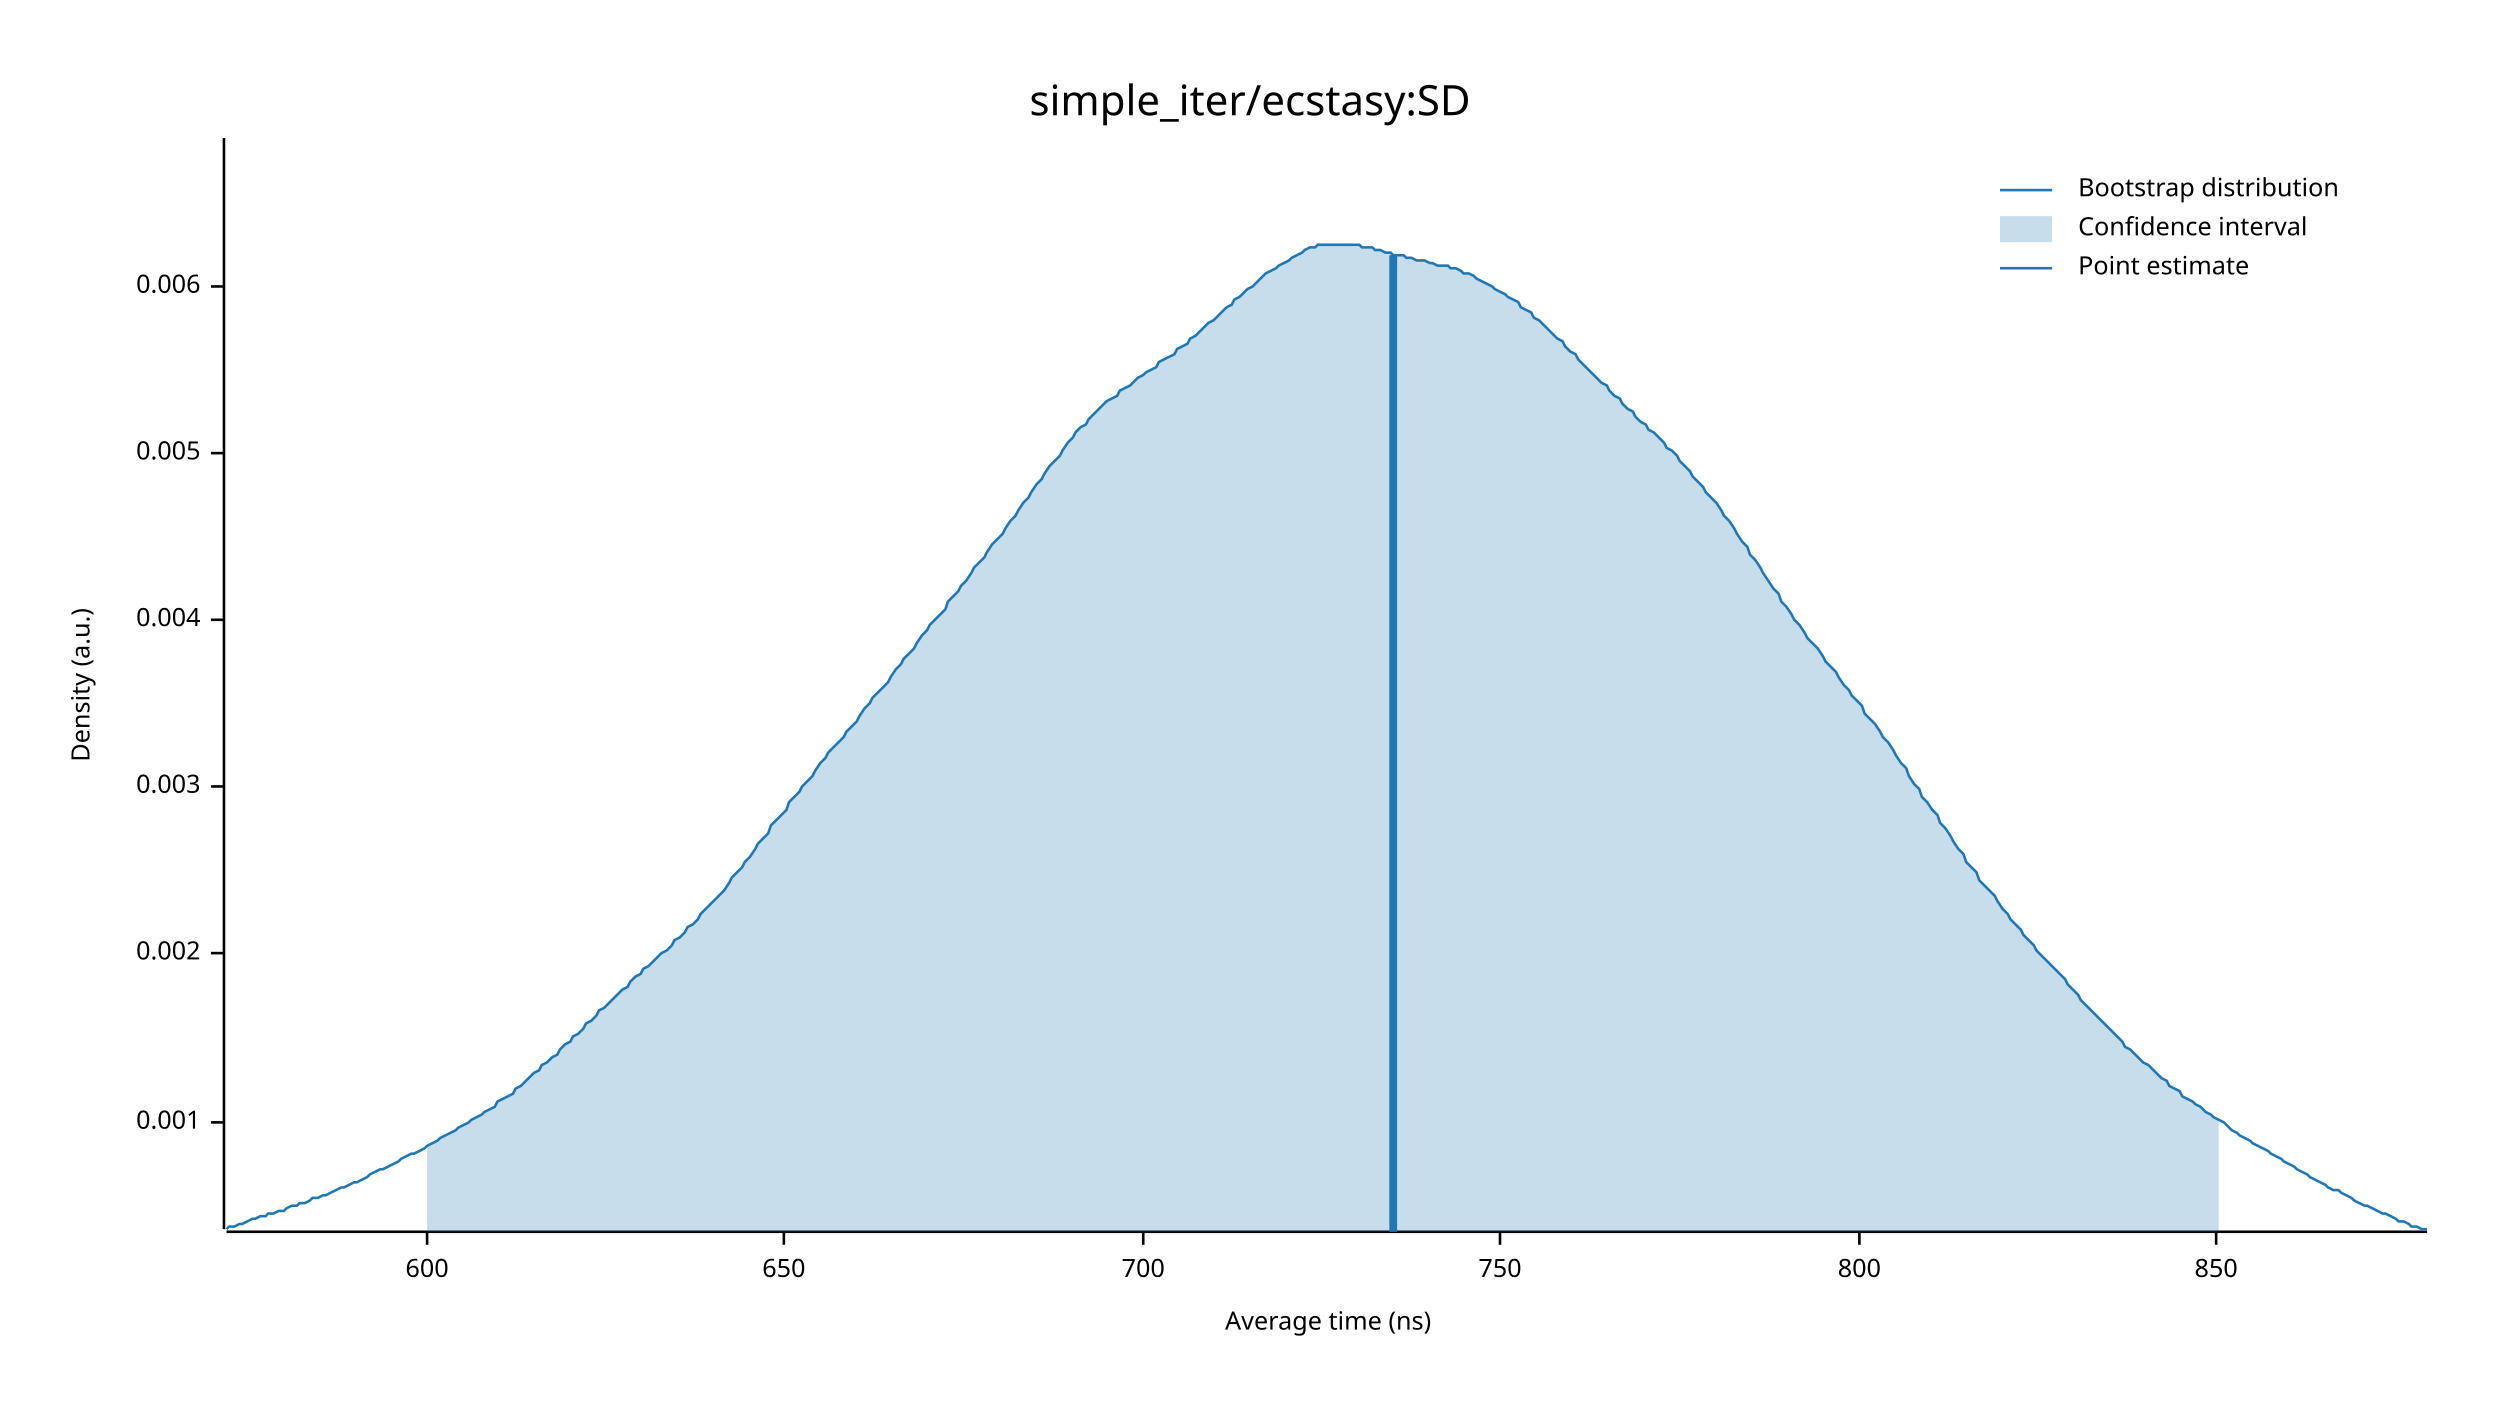
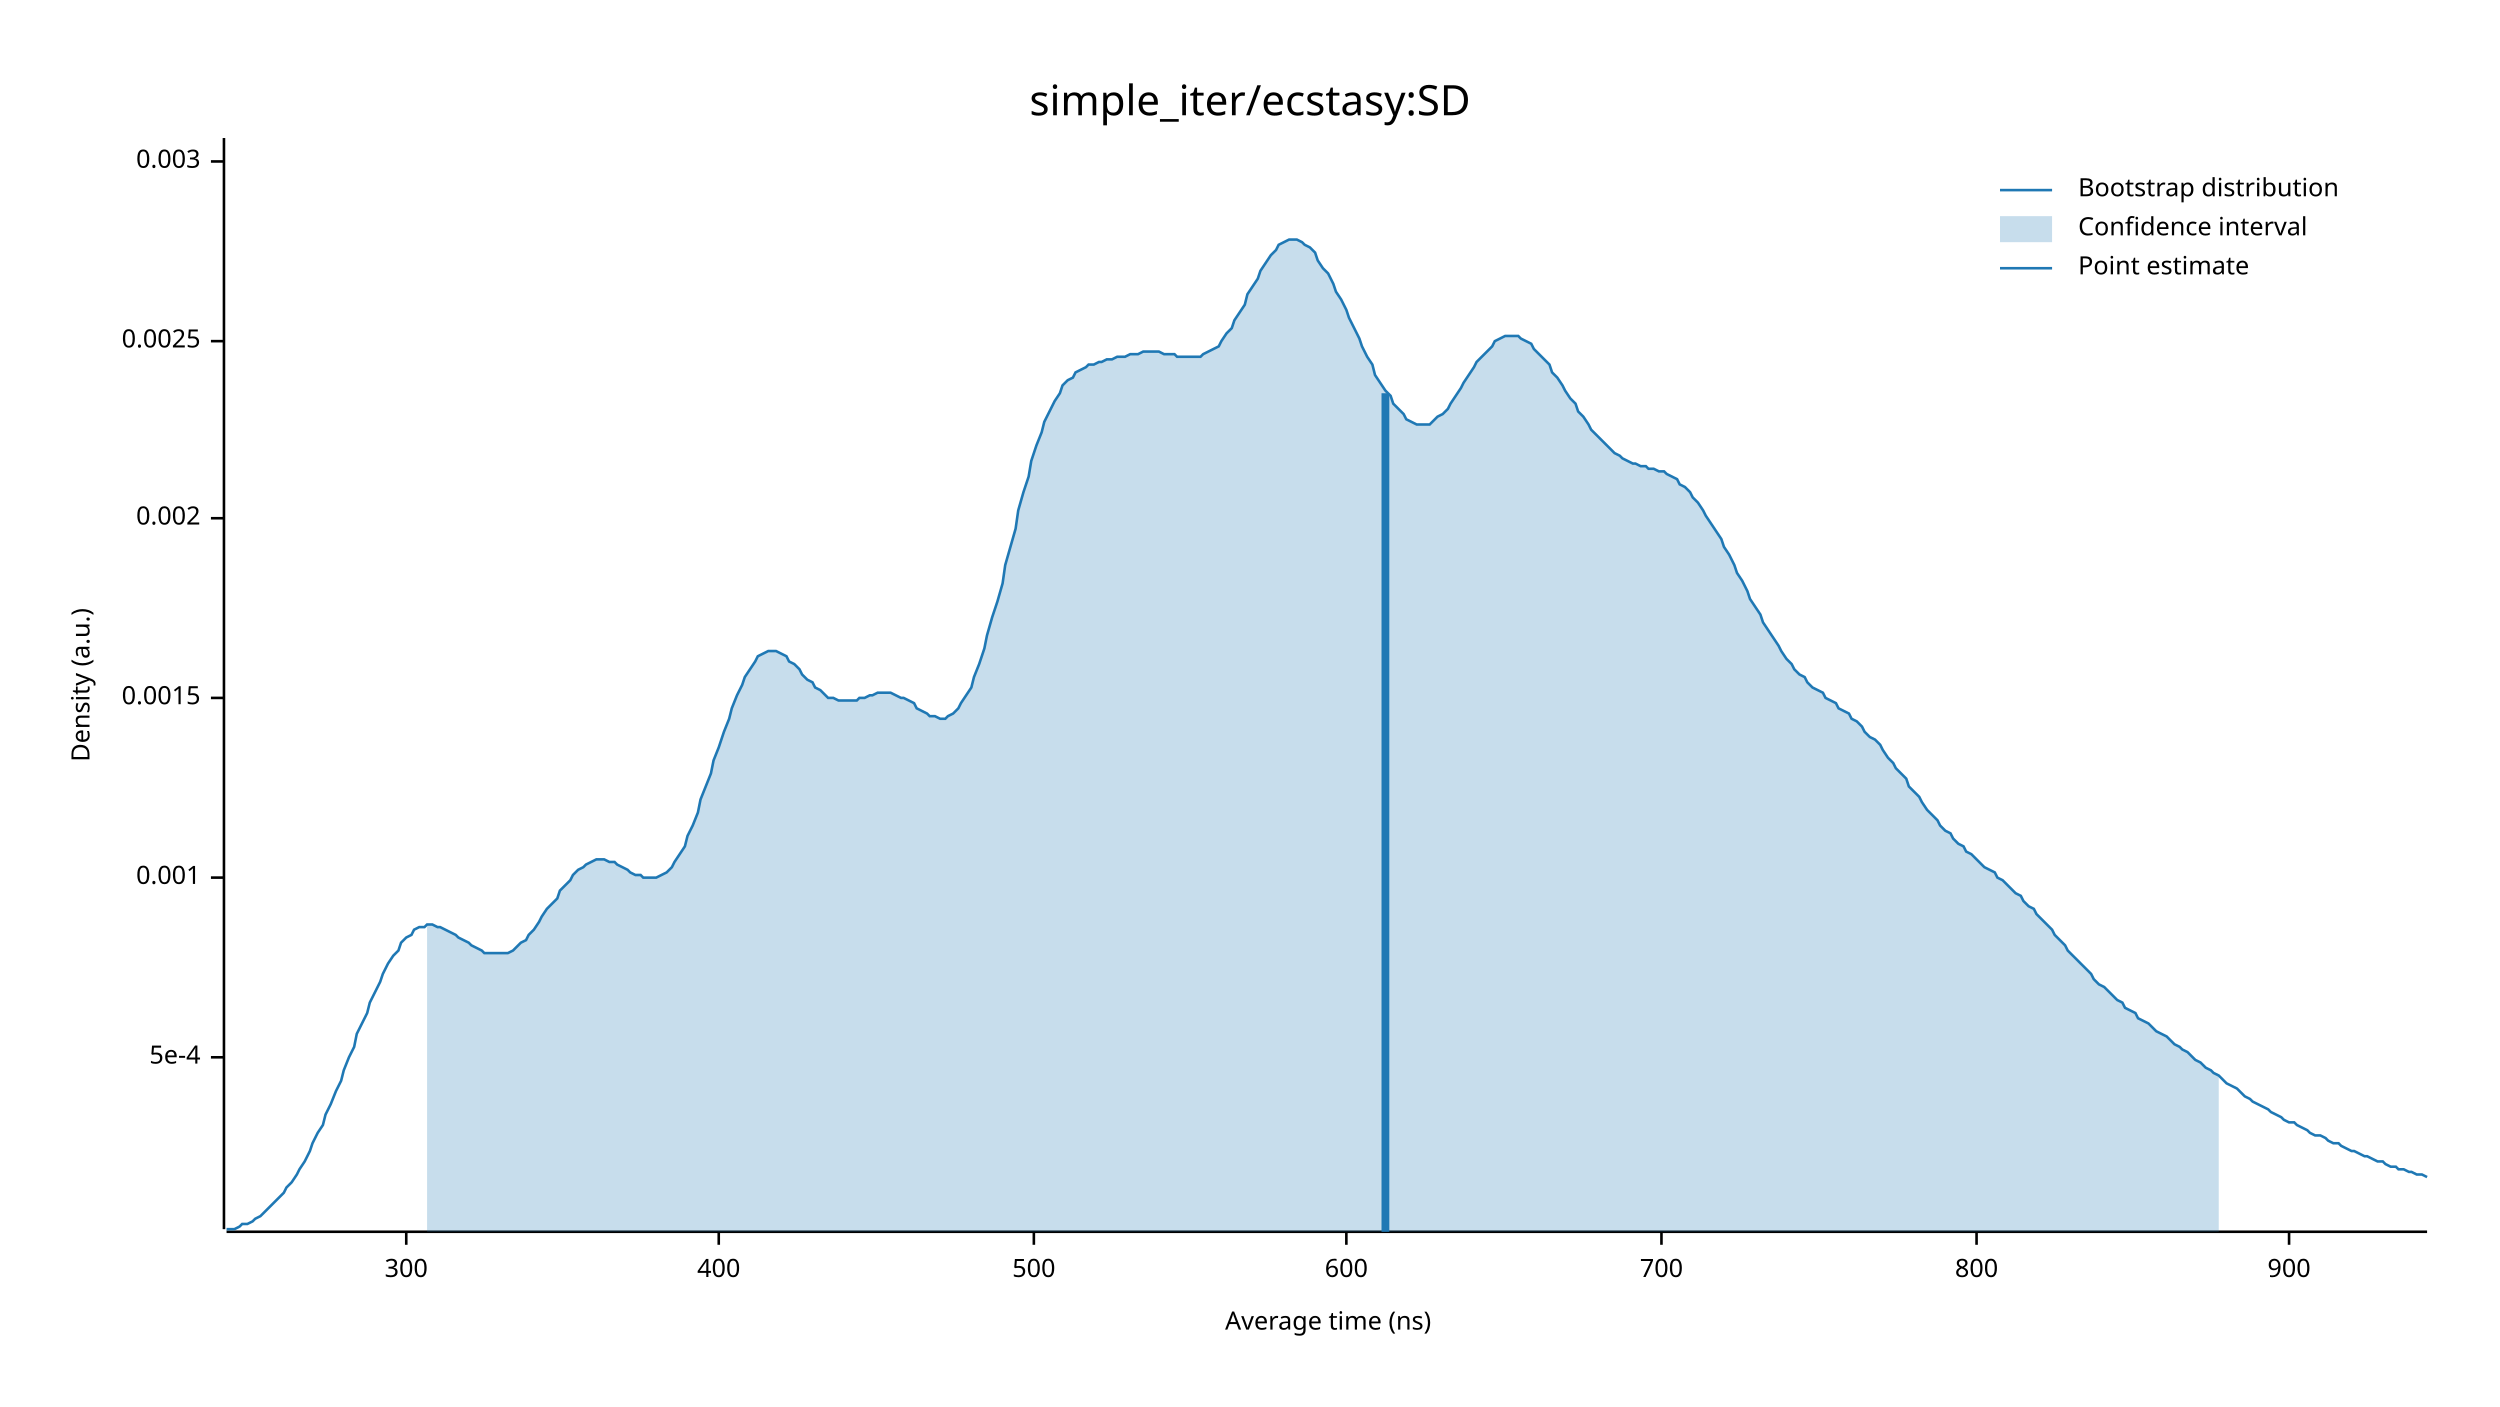
<svg xmlns="http://www.w3.org/2000/svg" width="960" height="540" viewBox="0 0 960 540">
  <text x="480" y="32" dy="0.76em" text-anchor="middle" font-family="sans-serif" font-size="16.129" opacity="1" fill="#000000">
simple_iter/ecstasy:SD
</text>
  <text x="27" y="263" dy="0.76em" text-anchor="middle" font-family="sans-serif" font-size="9.677" opacity="1" fill="#000000" transform="rotate(270, 27, 263)">
Density (a.u.)
</text>
  <text x="510" y="513" dy="-0.5ex" text-anchor="middle" font-family="sans-serif" font-size="9.677" opacity="1" fill="#000000">
Average time (ns)
</text>
  <polyline fill="none" opacity="1" stroke="#000000" stroke-width="1" points="86,53 86,472 " />
-   <text x="77" y="431" dy="0.5ex" text-anchor="end" font-family="sans-serif" font-size="9.677" opacity="1" fill="#000000">
+   <text x="77" y="406" dy="0.5ex" text-anchor="end" font-family="sans-serif" font-size="9.677" opacity="1" fill="#000000">
+ 5e-4
+ </text>
+   <polyline fill="none" opacity="1" stroke="#000000" stroke-width="1" points="81,406 86,406 " />
+   <text x="77" y="337" dy="0.5ex" text-anchor="end" font-family="sans-serif" font-size="9.677" opacity="1" fill="#000000">
0.001
</text>
-   <polyline fill="none" opacity="1" stroke="#000000" stroke-width="1" points="81,431 86,431 " />
-   <text x="77" y="366" dy="0.5ex" text-anchor="end" font-family="sans-serif" font-size="9.677" opacity="1" fill="#000000">
+   <polyline fill="none" opacity="1" stroke="#000000" stroke-width="1" points="81,337 86,337 " />
+   <text x="77" y="268" dy="0.5ex" text-anchor="end" font-family="sans-serif" font-size="9.677" opacity="1" fill="#000000">
+ 0.0015
+ </text>
+   <polyline fill="none" opacity="1" stroke="#000000" stroke-width="1" points="81,268 86,268 " />
+   <text x="77" y="199" dy="0.5ex" text-anchor="end" font-family="sans-serif" font-size="9.677" opacity="1" fill="#000000">
0.002
</text>
-   <polyline fill="none" opacity="1" stroke="#000000" stroke-width="1" points="81,366 86,366 " />
-   <text x="77" y="302" dy="0.5ex" text-anchor="end" font-family="sans-serif" font-size="9.677" opacity="1" fill="#000000">
+   <polyline fill="none" opacity="1" stroke="#000000" stroke-width="1" points="81,199 86,199 " />
+   <text x="77" y="131" dy="0.5ex" text-anchor="end" font-family="sans-serif" font-size="9.677" opacity="1" fill="#000000">
+ 0.0025
+ </text>
+   <polyline fill="none" opacity="1" stroke="#000000" stroke-width="1" points="81,131 86,131 " />
+   <text x="77" y="62" dy="0.5ex" text-anchor="end" font-family="sans-serif" font-size="9.677" opacity="1" fill="#000000">
0.003
</text>
-   <polyline fill="none" opacity="1" stroke="#000000" stroke-width="1" points="81,302 86,302 " />
-   <text x="77" y="238" dy="0.5ex" text-anchor="end" font-family="sans-serif" font-size="9.677" opacity="1" fill="#000000">
- 0.004
+   <polyline fill="none" opacity="1" stroke="#000000" stroke-width="1" points="81,62 86,62 " />
+   <polyline fill="none" opacity="1" stroke="#000000" stroke-width="1" points="87,473 932,473 " />
+   <text x="156" y="483" dy="0.76em" text-anchor="middle" font-family="sans-serif" font-size="9.677" opacity="1" fill="#000000">
+ 300
</text>
-   <polyline fill="none" opacity="1" stroke="#000000" stroke-width="1" points="81,238 86,238 " />
-   <text x="77" y="174" dy="0.5ex" text-anchor="end" font-family="sans-serif" font-size="9.677" opacity="1" fill="#000000">
- 0.005
+   <polyline fill="none" opacity="1" stroke="#000000" stroke-width="1" points="156,473 156,478 " />
+   <text x="276" y="483" dy="0.76em" text-anchor="middle" font-family="sans-serif" font-size="9.677" opacity="1" fill="#000000">
+ 400
</text>
-   <polyline fill="none" opacity="1" stroke="#000000" stroke-width="1" points="81,174 86,174 " />
-   <text x="77" y="110" dy="0.5ex" text-anchor="end" font-family="sans-serif" font-size="9.677" opacity="1" fill="#000000">
- 0.006
+   <polyline fill="none" opacity="1" stroke="#000000" stroke-width="1" points="276,473 276,478 " />
+   <text x="397" y="483" dy="0.76em" text-anchor="middle" font-family="sans-serif" font-size="9.677" opacity="1" fill="#000000">
+ 500
</text>
-   <polyline fill="none" opacity="1" stroke="#000000" stroke-width="1" points="81,110 86,110 " />
-   <polyline fill="none" opacity="1" stroke="#000000" stroke-width="1" points="87,473 932,473 " />
-   <text x="164" y="483" dy="0.76em" text-anchor="middle" font-family="sans-serif" font-size="9.677" opacity="1" fill="#000000">
+   <polyline fill="none" opacity="1" stroke="#000000" stroke-width="1" points="397,473 397,478 " />
+   <text x="517" y="483" dy="0.76em" text-anchor="middle" font-family="sans-serif" font-size="9.677" opacity="1" fill="#000000">
600
</text>
-   <polyline fill="none" opacity="1" stroke="#000000" stroke-width="1" points="164,473 164,478 " />
-   <text x="301" y="483" dy="0.76em" text-anchor="middle" font-family="sans-serif" font-size="9.677" opacity="1" fill="#000000">
- 650
- </text>
-   <polyline fill="none" opacity="1" stroke="#000000" stroke-width="1" points="301,473 301,478 " />
-   <text x="439" y="483" dy="0.76em" text-anchor="middle" font-family="sans-serif" font-size="9.677" opacity="1" fill="#000000">
+   <polyline fill="none" opacity="1" stroke="#000000" stroke-width="1" points="517,473 517,478 " />
+   <text x="638" y="483" dy="0.76em" text-anchor="middle" font-family="sans-serif" font-size="9.677" opacity="1" fill="#000000">
700
</text>
-   <polyline fill="none" opacity="1" stroke="#000000" stroke-width="1" points="439,473 439,478 " />
-   <text x="576" y="483" dy="0.76em" text-anchor="middle" font-family="sans-serif" font-size="9.677" opacity="1" fill="#000000">
- 750
- </text>
-   <polyline fill="none" opacity="1" stroke="#000000" stroke-width="1" points="576,473 576,478 " />
-   <text x="714" y="483" dy="0.76em" text-anchor="middle" font-family="sans-serif" font-size="9.677" opacity="1" fill="#000000">
+   <polyline fill="none" opacity="1" stroke="#000000" stroke-width="1" points="638,473 638,478 " />
+   <text x="759" y="483" dy="0.76em" text-anchor="middle" font-family="sans-serif" font-size="9.677" opacity="1" fill="#000000">
800
</text>
-   <polyline fill="none" opacity="1" stroke="#000000" stroke-width="1" points="714,473 714,478 " />
-   <text x="851" y="483" dy="0.76em" text-anchor="middle" font-family="sans-serif" font-size="9.677" opacity="1" fill="#000000">
- 850
+   <polyline fill="none" opacity="1" stroke="#000000" stroke-width="1" points="759,473 759,478 " />
+   <text x="879" y="483" dy="0.76em" text-anchor="middle" font-family="sans-serif" font-size="9.677" opacity="1" fill="#000000">
+ 900
</text>
-   <polyline fill="none" opacity="1" stroke="#000000" stroke-width="1" points="851,473 851,478 " />
-   <polyline fill="none" opacity="1" stroke="#1F78B4" stroke-width="1" points="87,472 88,471 90,471 92,470 93,470 95,469 97,468 98,468 100,467 102,467 103,466 105,466 107,465 109,465 110,464 112,463 114,463 115,462 117,462 119,461 120,460 122,460 124,459 125,459 127,458 129,457 131,456 132,456 134,455 136,454 137,454 139,453 141,452 142,451 144,450 146,449 147,449 149,448 151,447 153,446 154,445 156,444 158,443 159,443 161,442 163,441 164,440 166,439 168,438 169,437 171,436 173,435 175,434 176,433 178,432 180,431 181,430 183,429 185,428 186,427 188,426 190,425 191,423 193,422 195,421 197,420 198,418 200,417 202,415 203,414 205,412 207,411 208,409 210,408 212,406 214,405 215,403 217,401 219,400 220,398 222,397 224,395 225,393 227,392 229,390 230,388 232,387 234,385 236,383 237,382 239,380 241,379 242,377 244,375 246,374 247,372 249,371 251,369 252,368 254,366 256,365 258,363 259,361 261,360 263,358 264,356 266,355 268,353 269,351 271,349 273,347 274,346 276,344 278,342 280,339 281,337 283,335 285,333 286,331 288,329 290,326 291,324 293,322 295,320 296,317 298,315 300,313 302,311 303,308 305,306 307,304 308,302 310,300 312,298 313,296 315,293 317,291 318,289 320,287 322,285 324,283 325,281 327,279 329,277 330,275 332,272 334,270 335,268 337,266 339,264 341,262 342,260 344,257 346,255 347,253 349,251 351,249 352,247 354,244 356,242 357,240 359,238 361,236 363,234 364,231 366,229 368,227 369,225 371,223 373,220 374,218 376,216 378,214 379,212 381,209 383,207 385,205 386,203 388,200 390,198 391,196 393,193 395,191 396,189 398,186 400,184 401,182 403,179 405,177 407,175 408,173 410,170 412,168 413,166 415,164 417,163 418,161 420,159 422,157 423,156 425,154 427,153 429,152 430,150 432,149 434,148 435,147 437,145 439,144 440,143 442,142 444,141 445,139 447,138 449,137 451,136 452,134 454,133 456,132 457,130 459,129 461,127 462,126 464,124 466,123 468,121 469,120 471,118 473,117 474,115 476,114 478,112 479,111 481,110 483,108 484,107 486,105 488,104 490,103 491,102 493,101 495,100 496,99 498,98 500,97 501,96 503,95 505,95 506,94 508,94 510,94 512,94 513,94 515,94 517,94 518,94 520,94 522,94 523,95 525,95 527,95 528,96 530,96 532,97 534,97 535,98 537,98 539,98 540,99 542,99 544,100 545,100 547,100 549,101 550,101 552,102 554,102 556,102 557,103 559,103 561,104 562,105 564,105 566,106 567,107 569,108 571,109 573,110 574,111 576,112 578,113 579,114 581,115 583,116 584,118 586,119 588,120 589,122 591,123 593,125 595,127 596,128 598,130 600,131 601,133 603,135 605,136 606,138 608,140 610,142 611,143 613,145 615,147 617,148 618,150 620,152 622,153 623,155 625,157 627,158 628,160 630,162 632,163 633,165 635,166 637,168 639,170 640,172 642,173 644,175 645,177 647,179 649,181 650,183 652,185 654,187 655,189 657,191 659,193 661,196 662,198 664,200 666,203 667,205 669,208 671,210 672,213 674,215 676,218 677,220 679,223 681,226 683,228 684,231 686,233 688,236 689,238 691,240 693,243 694,245 696,247 698,249 700,252 701,254 703,256 705,258 706,260 708,263 710,265 711,267 713,269 715,271 716,274 718,276 720,278 722,281 723,283 725,285 727,288 728,290 730,293 732,295 733,298 735,301 737,303 738,306 740,308 742,311 744,313 745,316 747,318 749,321 750,323 752,326 754,328 755,331 757,333 759,335 760,338 762,340 764,342 766,344 767,346 769,349 771,351 772,353 774,355 776,357 777,359 779,361 781,363 782,365 784,367 786,369 788,371 789,372 791,374 793,376 794,378 796,380 798,382 799,384 801,386 803,388 804,389 806,391 808,393 810,395 811,396 813,398 815,400 816,402 818,403 820,405 821,406 823,408 825,409 827,411 828,412 830,414 832,415 833,417 835,418 837,419 838,421 840,422 842,423 843,424 845,425 847,427 849,428 850,429 852,430 854,431 855,432 857,434 859,435 860,436 862,437 864,438 865,439 867,440 869,441 871,442 872,443 874,444 876,445 877,446 879,447 881,448 882,449 884,450 886,451 887,452 889,453 891,454 893,455 894,456 896,457 898,457 899,458 901,459 903,460 904,461 906,462 908,463 909,463 911,464 913,465 915,466 916,466 918,467 920,468 921,469 923,469 925,470 926,471 928,471 930,472 932,472 " />
-   <polygon opacity="0.25" fill="#1F78B4" points="164,440 166,439 168,438 169,437 171,436 173,435 175,434 176,433 178,432 180,431 181,430 183,429 185,428 186,427 188,426 190,425 191,423 193,422 195,421 197,420 198,418 200,417 202,415 203,414 205,412 207,411 208,409 210,408 212,406 214,405 215,403 217,401 219,400 220,398 222,397 224,395 225,393 227,392 229,390 230,388 232,387 234,385 236,383 237,382 239,380 241,379 242,377 244,375 246,374 247,372 249,371 251,369 252,368 254,366 256,365 258,363 259,361 261,360 263,358 264,356 266,355 268,353 269,351 271,349 273,347 274,346 276,344 278,342 280,339 281,337 283,335 285,333 286,331 288,329 290,326 291,324 293,322 295,320 296,317 298,315 300,313 302,311 303,308 305,306 307,304 308,302 310,300 312,298 313,296 315,293 317,291 318,289 320,287 322,285 324,283 325,281 327,279 329,277 330,275 332,272 334,270 335,268 337,266 339,264 341,262 342,260 344,257 346,255 347,253 349,251 351,249 352,247 354,244 356,242 357,240 359,238 361,236 363,234 364,231 366,229 368,227 369,225 371,223 373,220 374,218 376,216 378,214 379,212 381,209 383,207 385,205 386,203 388,200 390,198 391,196 393,193 395,191 396,189 398,186 400,184 401,182 403,179 405,177 407,175 408,173 410,170 412,168 413,166 415,164 417,163 418,161 420,159 422,157 423,156 425,154 427,153 429,152 430,150 432,149 434,148 435,147 437,145 439,144 440,143 442,142 444,141 445,139 447,138 449,137 451,136 452,134 454,133 456,132 457,130 459,129 461,127 462,126 464,124 466,123 468,121 469,120 471,118 473,117 474,115 476,114 478,112 479,111 481,110 483,108 484,107 486,105 488,104 490,103 491,102 493,101 495,100 496,99 498,98 500,97 501,96 503,95 505,95 506,94 508,94 510,94 512,94 513,94 515,94 517,94 518,94 520,94 522,94 523,95 525,95 527,95 528,96 530,96 532,97 534,97 535,98 537,98 539,98 540,99 542,99 544,100 545,100 547,100 549,101 550,101 552,102 554,102 556,102 557,103 559,103 561,104 562,105 564,105 566,106 567,107 569,108 571,109 573,110 574,111 576,112 578,113 579,114 581,115 583,116 584,118 586,119 588,120 589,122 591,123 593,125 595,127 596,128 598,130 600,131 601,133 603,135 605,136 606,138 608,140 610,142 611,143 613,145 615,147 617,148 618,150 620,152 622,153 623,155 625,157 627,158 628,160 630,162 632,163 633,165 635,166 637,168 639,170 640,172 642,173 644,175 645,177 647,179 649,181 650,183 652,185 654,187 655,189 657,191 659,193 661,196 662,198 664,200 666,203 667,205 669,208 671,210 672,213 674,215 676,218 677,220 679,223 681,226 683,228 684,231 686,233 688,236 689,238 691,240 693,243 694,245 696,247 698,249 700,252 701,254 703,256 705,258 706,260 708,263 710,265 711,267 713,269 715,271 716,274 718,276 720,278 722,281 723,283 725,285 727,288 728,290 730,293 732,295 733,298 735,301 737,303 738,306 740,308 742,311 744,313 745,316 747,318 749,321 750,323 752,326 754,328 755,331 757,333 759,335 760,338 762,340 764,342 766,344 767,346 769,349 771,351 772,353 774,355 776,357 777,359 779,361 781,363 782,365 784,367 786,369 788,371 789,372 791,374 793,376 794,378 796,380 798,382 799,384 801,386 803,388 804,389 806,391 808,393 810,395 811,396 813,398 815,400 816,402 818,403 820,405 821,406 823,408 825,409 827,411 828,412 830,414 832,415 833,417 835,418 837,419 838,421 840,422 842,423 843,424 845,425 847,427 849,428 850,429 852,430 852,473 164,473 " />
-   <polyline fill="none" opacity="1" stroke="#1F78B4" stroke-width="3" points="535,473 535,98 " />
+   <polyline fill="none" opacity="1" stroke="#000000" stroke-width="1" points="879,473 879,478 " />
+   <polyline fill="none" opacity="1" stroke="#1F78B4" stroke-width="1" points="87,472 88,472 90,472 92,471 93,470 95,470 97,469 98,468 100,467 102,465 103,464 105,462 107,460 109,458 110,456 112,454 114,451 115,449 117,446 119,442 120,439 122,435 124,432 125,428 127,424 129,419 131,415 132,411 134,406 136,402 137,397 139,393 141,389 142,385 144,381 146,377 147,374 149,370 151,367 153,365 154,362 156,360 158,359 159,357 161,356 163,356 164,355 166,355 168,356 169,356 171,357 173,358 175,359 176,360 178,361 180,362 181,363 183,364 185,365 186,366 188,366 190,366 191,366 193,366 195,366 197,365 198,364 200,362 202,361 203,359 205,357 207,354 208,352 210,349 212,347 214,345 215,342 217,340 219,338 220,336 222,334 224,333 225,332 227,331 229,330 230,330 232,330 234,331 236,331 237,332 239,333 241,334 242,335 244,336 246,336 247,337 249,337 251,337 252,337 254,336 256,335 258,333 259,331 261,328 263,325 264,321 266,317 268,312 269,307 271,302 273,297 274,292 276,287 278,281 280,276 281,272 283,267 285,263 286,260 288,257 290,254 291,252 293,251 295,250 296,250 298,250 300,251 302,252 303,254 305,255 307,257 308,259 310,261 312,262 313,264 315,265 317,267 318,268 320,268 322,269 324,269 325,269 327,269 329,269 330,268 332,268 334,267 335,267 337,266 339,266 341,266 342,266 344,267 346,268 347,268 349,269 351,270 352,272 354,273 356,274 357,275 359,275 361,276 363,276 364,275 366,274 368,272 369,270 371,267 373,264 374,260 376,255 378,249 379,244 381,237 383,231 385,224 386,217 388,210 390,203 391,196 393,189 395,183 396,177 398,171 400,166 401,162 403,158 405,154 407,151 408,148 410,146 412,145 413,143 415,142 417,141 418,140 420,140 422,139 423,139 425,138 427,138 429,137 430,137 432,137 434,136 435,136 437,136 439,135 440,135 442,135 444,135 445,135 447,136 449,136 451,136 452,137 454,137 456,137 457,137 459,137 461,137 462,136 464,135 466,134 468,133 469,131 471,128 473,126 474,123 476,120 478,117 479,113 481,110 483,107 484,104 486,101 488,98 490,96 491,94 493,93 495,92 496,92 498,92 500,93 501,94 503,95 505,97 506,100 508,103 510,105 512,109 513,112 515,115 517,119 518,122 520,126 522,130 523,133 525,137 527,140 528,144 530,147 532,150 534,152 535,155 537,157 539,159 540,161 542,162 544,163 545,163 547,163 549,163 550,162 552,160 554,159 556,157 557,155 559,152 561,149 562,147 564,144 566,141 567,139 569,137 571,135 573,133 574,131 576,130 578,129 579,129 581,129 583,129 584,130 586,131 588,132 589,134 591,136 593,138 595,140 596,143 598,145 600,148 601,150 603,153 605,155 606,158 608,160 610,163 611,165 613,167 615,169 617,171 618,172 620,174 622,175 623,176 625,177 627,178 628,178 630,179 632,179 633,180 635,180 637,181 639,181 640,182 642,183 644,184 645,186 647,187 649,189 650,191 652,193 654,196 655,198 657,201 659,204 661,207 662,210 664,213 666,217 667,220 669,223 671,227 672,230 674,233 676,236 677,239 679,242 681,245 683,248 684,250 686,253 688,255 689,257 691,259 693,260 694,262 696,264 698,265 700,266 701,268 703,269 705,270 706,272 708,273 710,274 711,276 713,277 715,279 716,281 718,283 720,284 722,286 723,288 725,291 727,293 728,295 730,297 732,299 733,302 735,304 737,306 738,308 740,311 742,313 744,315 745,317 747,319 749,320 750,322 752,324 754,325 755,327 757,328 759,330 760,331 762,333 764,334 766,335 767,337 769,338 771,340 772,341 774,343 776,344 777,346 779,348 781,349 782,351 784,353 786,355 788,357 789,359 791,361 793,363 794,365 796,367 798,369 799,370 801,372 803,374 804,376 806,378 808,379 810,381 811,382 813,384 815,385 816,387 818,388 820,389 821,391 823,392 825,393 827,395 828,396 830,397 832,398 833,399 835,401 837,402 838,403 840,404 842,406 843,407 845,408 847,410 849,411 850,412 852,413 854,415 855,416 857,417 859,418 860,419 862,421 864,422 865,423 867,424 869,425 871,426 872,427 874,428 876,429 877,430 879,431 881,431 882,432 884,433 886,434 887,435 889,436 891,436 893,437 894,438 896,439 898,439 899,440 901,441 903,442 904,442 906,443 908,444 909,444 911,445 913,446 915,446 916,447 918,448 920,448 921,449 923,449 925,450 926,450 928,451 930,451 932,452 " />
+   <polygon opacity="0.25" fill="#1F78B4" points="164,355 166,355 168,356 169,356 171,357 173,358 175,359 176,360 178,361 180,362 181,363 183,364 185,365 186,366 188,366 190,366 191,366 193,366 195,366 197,365 198,364 200,362 202,361 203,359 205,357 207,354 208,352 210,349 212,347 214,345 215,342 217,340 219,338 220,336 222,334 224,333 225,332 227,331 229,330 230,330 232,330 234,331 236,331 237,332 239,333 241,334 242,335 244,336 246,336 247,337 249,337 251,337 252,337 254,336 256,335 258,333 259,331 261,328 263,325 264,321 266,317 268,312 269,307 271,302 273,297 274,292 276,287 278,281 280,276 281,272 283,267 285,263 286,260 288,257 290,254 291,252 293,251 295,250 296,250 298,250 300,251 302,252 303,254 305,255 307,257 308,259 310,261 312,262 313,264 315,265 317,267 318,268 320,268 322,269 324,269 325,269 327,269 329,269 330,268 332,268 334,267 335,267 337,266 339,266 341,266 342,266 344,267 346,268 347,268 349,269 351,270 352,272 354,273 356,274 357,275 359,275 361,276 363,276 364,275 366,274 368,272 369,270 371,267 373,264 374,260 376,255 378,249 379,244 381,237 383,231 385,224 386,217 388,210 390,203 391,196 393,189 395,183 396,177 398,171 400,166 401,162 403,158 405,154 407,151 408,148 410,146 412,145 413,143 415,142 417,141 418,140 420,140 422,139 423,139 425,138 427,138 429,137 430,137 432,137 434,136 435,136 437,136 439,135 440,135 442,135 444,135 445,135 447,136 449,136 451,136 452,137 454,137 456,137 457,137 459,137 461,137 462,136 464,135 466,134 468,133 469,131 471,128 473,126 474,123 476,120 478,117 479,113 481,110 483,107 484,104 486,101 488,98 490,96 491,94 493,93 495,92 496,92 498,92 500,93 501,94 503,95 505,97 506,100 508,103 510,105 512,109 513,112 515,115 517,119 518,122 520,126 522,130 523,133 525,137 527,140 528,144 530,147 532,150 534,152 535,155 537,157 539,159 540,161 542,162 544,163 545,163 547,163 549,163 550,162 552,160 554,159 556,157 557,155 559,152 561,149 562,147 564,144 566,141 567,139 569,137 571,135 573,133 574,131 576,130 578,129 579,129 581,129 583,129 584,130 586,131 588,132 589,134 591,136 593,138 595,140 596,143 598,145 600,148 601,150 603,153 605,155 606,158 608,160 610,163 611,165 613,167 615,169 617,171 618,172 620,174 622,175 623,176 625,177 627,178 628,178 630,179 632,179 633,180 635,180 637,181 639,181 640,182 642,183 644,184 645,186 647,187 649,189 650,191 652,193 654,196 655,198 657,201 659,204 661,207 662,210 664,213 666,217 667,220 669,223 671,227 672,230 674,233 676,236 677,239 679,242 681,245 683,248 684,250 686,253 688,255 689,257 691,259 693,260 694,262 696,264 698,265 700,266 701,268 703,269 705,270 706,272 708,273 710,274 711,276 713,277 715,279 716,281 718,283 720,284 722,286 723,288 725,291 727,293 728,295 730,297 732,299 733,302 735,304 737,306 738,308 740,311 742,313 744,315 745,317 747,319 749,320 750,322 752,324 754,325 755,327 757,328 759,330 760,331 762,333 764,334 766,335 767,337 769,338 771,340 772,341 774,343 776,344 777,346 779,348 781,349 782,351 784,353 786,355 788,357 789,359 791,361 793,363 794,365 796,367 798,369 799,370 801,372 803,374 804,376 806,378 808,379 810,381 811,382 813,384 815,385 816,387 818,388 820,389 821,391 823,392 825,393 827,395 828,396 830,397 832,398 833,399 835,401 837,402 838,403 840,404 842,406 843,407 845,408 847,410 849,411 850,412 852,413 852,473 164,473 " />
+   <polyline fill="none" opacity="1" stroke="#1F78B4" stroke-width="3" points="532,473 532,151 " />
  <text x="798" y="68" dy="0.76em" text-anchor="start" font-family="sans-serif" font-size="9.677" opacity="1" fill="#000000">
Bootstrap distribution
</text>
  <text x="798" y="83" dy="0.76em" text-anchor="start" font-family="sans-serif" font-size="9.677" opacity="1" fill="#000000">
Confidence interval
</text>
  <text x="798" y="98" dy="0.76em" text-anchor="start" font-family="sans-serif" font-size="9.677" opacity="1" fill="#000000">
Point estimate
</text>
  <polyline fill="none" opacity="1" stroke="#1F78B4" stroke-width="1" points="768,73 788,73 " />
  <rect x="768" y="83" width="20" height="10" opacity="0.25" fill="#1F78B4" stroke="none" />
  <polyline fill="none" opacity="1" stroke="#1F78B4" stroke-width="1" points="768,103 788,103 " />
</svg>
